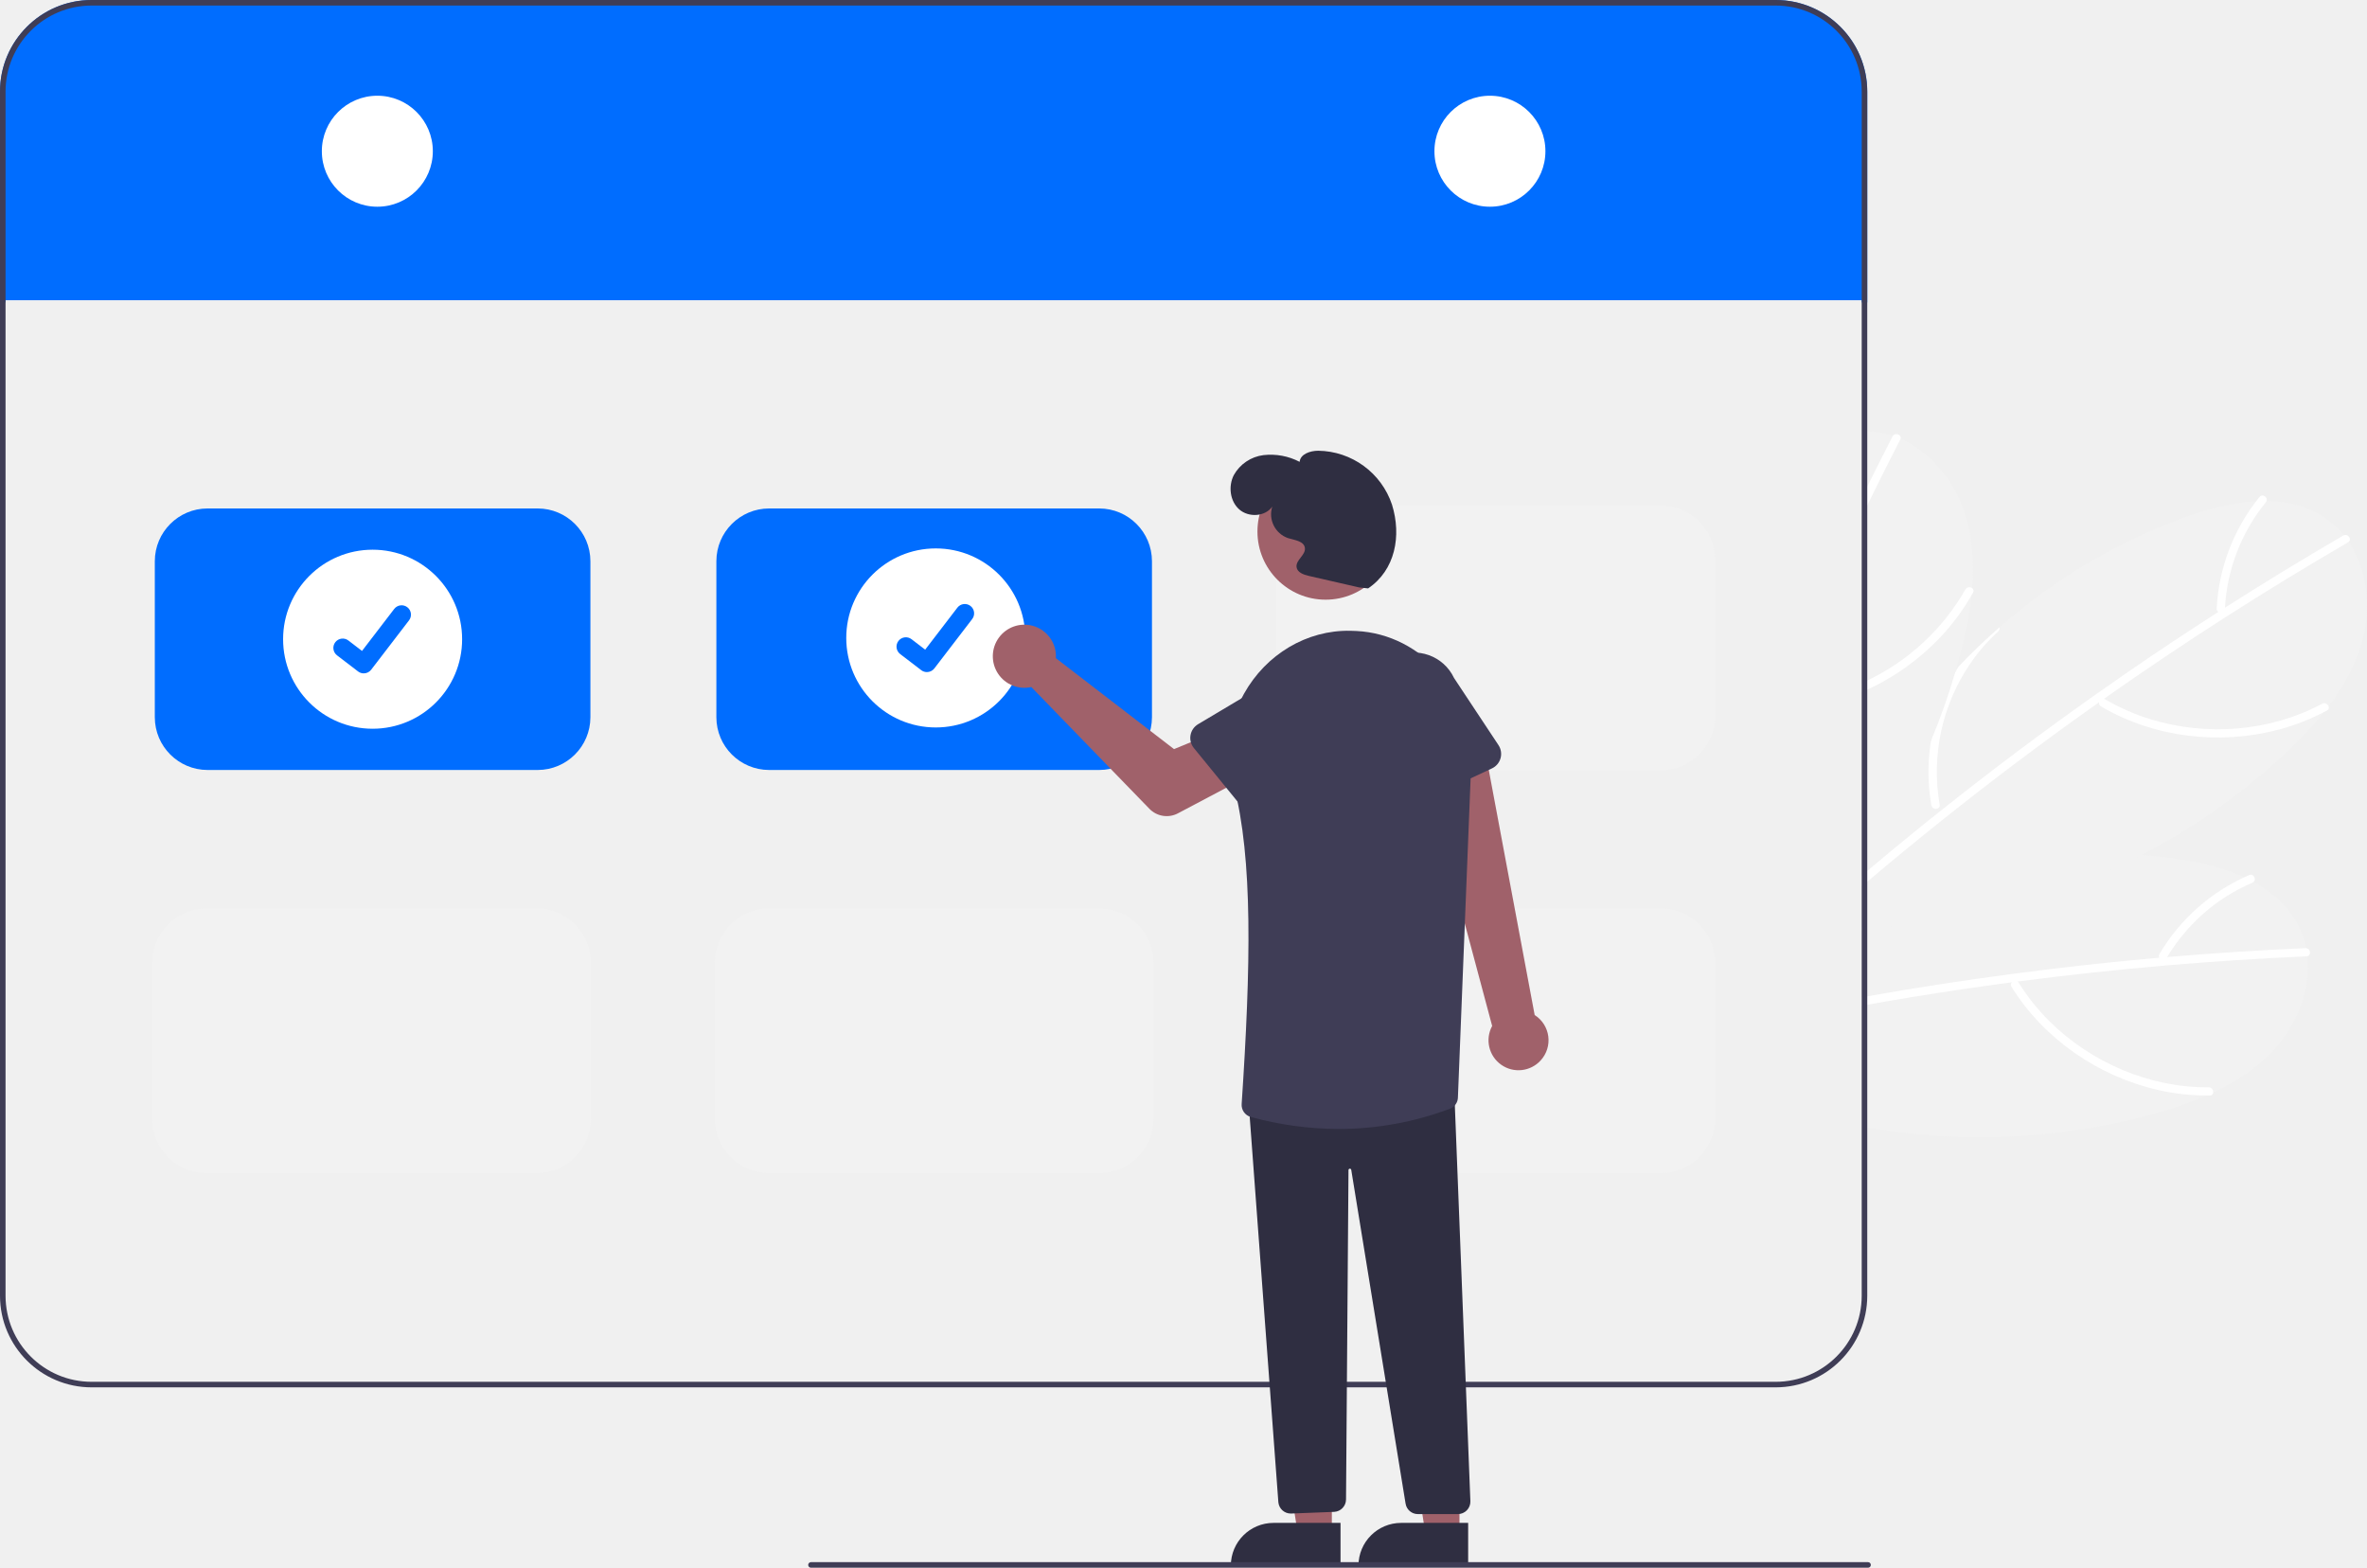
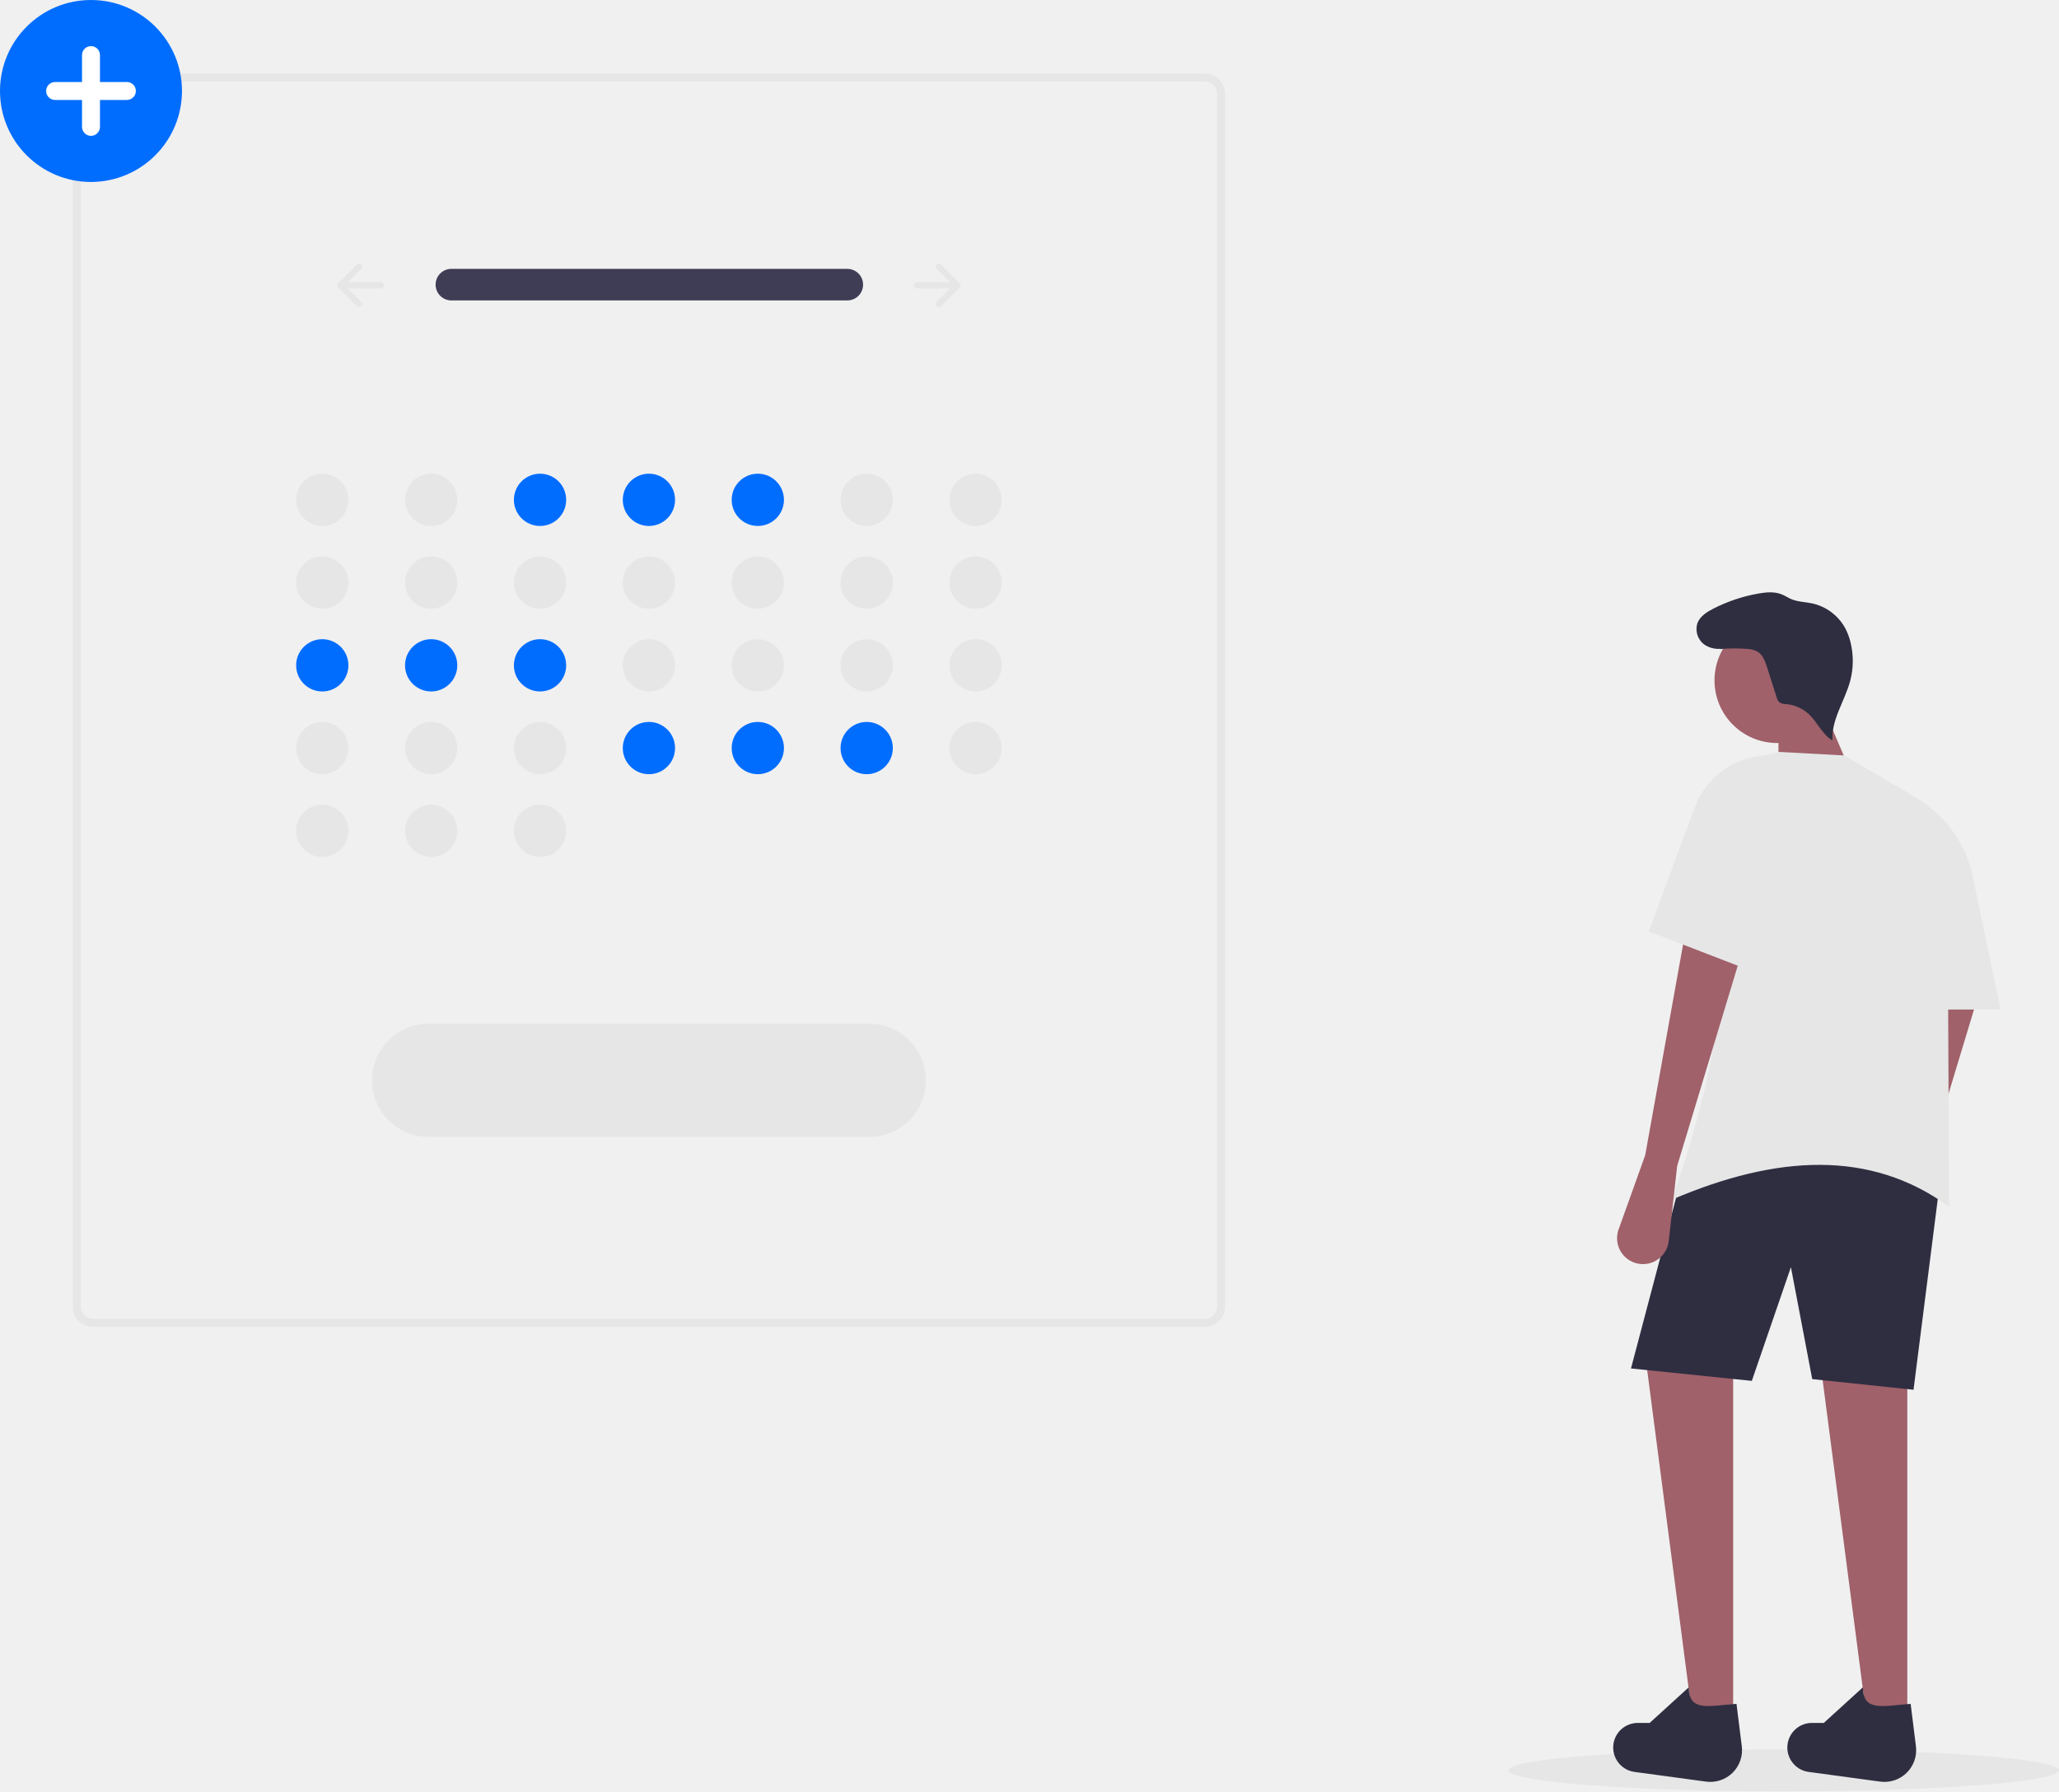
- <svg xmlns="http://www.w3.org/2000/svg" data-name="Layer 1" width="853.117" height="565" viewBox="0 0 853.117 565">
-   <path d="M993.211,545.61c-6.16,6.73-13.8,11.74-22.09,15.63h-.01c-.78.37-1.56.73-2.35,1.07h-.01l-.01.01-.01-.01h-.01a.01.01,0,0,1-.01.01H968.701l-.01-.01c-.01.01-.01.01-.02,0l-.01.01-.01-.01h-.01c-.01.01-.01.01-.02,0h-.01a139.774,139.774,0,0,1-17.06,6.1,236.651,236.651,0,0,1-105.11,5.49c-.67-.12-1.33-.24-2-.36V492.43c.66-.28,1.33-.56,2-.83q6.555-2.715,13.27-4.99,9.66-3.3,19.59-5.66a212.167,212.167,0,0,1,66.04-5.34q6.045.45,12.06,1.3c8.39,1.17,17.19,3.21,24.93,6.75h.01c1.13.53,2.24,1.08,3.34,1.67,6.88,3.73,12.68,8.86,16.22,15.89a30.573,30.573,0,0,1,2.72,7.99v.02c.2.96.34,1.93.45,2.89C1006.331,523.96,1001.421,536.63,993.211,545.61Z" transform="translate(-173.4413 -167.5)" fill="#f2f2f2" />
-   <path d="M1005.071,512.12a1.358,1.358,0,0,1-.3.04q-25.695,1.125-51.32,3.34h-.03c-.07.01-.13.01-.2.02Q926.911,517.8,900.711,521.23c-.74.1-1.47.2-2.2.29q-18.119,2.415-36.17,5.36-7.965,1.305-15.9,2.72c-.67.12-1.33.23-2,.36v-3.03c.67-.13,1.34-.24,2-.36q26.43-4.68,53.04-8.17,6.69-.9,13.4-1.7,19.38-2.34,38.82-4.04c.95-.08,1.89-.16,2.84-.24q24.885-2.115,49.84-3.21a.939.939,0,0,1,.24.02C1006.222,509.37,1006.561,511.77,1005.071,512.12Z" transform="translate(-173.4413 -167.5)" fill="#fff" />
-   <path d="M969.497,559.363c-21.34.157-42.364-8.892-57.458-23.869a77.826,77.826,0,0,1-11.184-14.07c-1.017-1.632-3.398.168-2.389,1.785,11.723,18.8,31.25,32.193,52.778,37.117a80.811,80.811,0,0,0,18.636,1.994c1.914-.014,1.517-2.972-.384-2.958Z" transform="translate(-173.4413 -167.5)" fill="#fff" />
-   <path d="M879.301,480.95a1.692,1.692,0,0,1-1.25,1.13,65.22,65.22,0,0,0-14.08,5.5,68.406,68.406,0,0,0-17.53,13.25c-.27.27-.53.54-.78.82-.42.44-.82.89-1.22,1.35v-4.36c.64-.68,1.31-1.35,2-1.99a71.912,71.912,0,0,1,13.27-10.04Q869.371,483.31,879.301,480.95Z" transform="translate(-173.4413 -167.5)" fill="#fff" />
-   <path d="M984.1,482.872a69.402,69.402,0,0,0-32.422,28.586,1.5,1.5,0,0,0,.793,1.954,1.528,1.528,0,0,0,1.954-.793A66.049,66.049,0,0,1,985.221,485.635c1.765-.754.648-3.519-1.121-2.763Z" transform="translate(-173.4413 -167.5)" fill="#fff" />
-   <path d="M1025.021,397.94c-2.32,8.82-6.77,16.81-12.3,24.1l-.01.01c-.51.68-1.04,1.37-1.59,2.03v.01a139.271,139.271,0,0,1-12.41,13.39,233.429,233.429,0,0,1-53.37,38.13c-30.67,16.02-64.95,25.49-98.9,26.03-.26.01-.52.01-.78.01-.41.01-.82.01-1.22.01V456.21c.65-1.24,1.32-2.48,2-3.71a219.524,219.524,0,0,1,32.03-43.82c.3-.33.61-.66.92-.98q7.02-7.41,14.72-14.11a210.819,210.819,0,0,1,67.29-39.85c7.97-2.86,16.71-5.15,25.21-5.6,1.25-.07,2.49-.1,3.74-.09,7.83.11,15.34,1.96,21.75,6.54a30.999,30.999,0,0,1,6.12,5.81c.62.77,1.19,1.56,1.74,2.37v.01C1026.581,372.68,1028.121,386.17,1025.021,397.94Z" transform="translate(-173.4413 -167.5)" fill="#f2f2f2" />
-   <path d="M1019.961,362.77v.01a1.461,1.461,0,0,1-.24.17q-22.2,12.915-43.84,26.77c-.02.01-.03.02-.05.03a1.739,1.739,0,0,1-.18.11q-22.245,14.25-43.86,29.46c-.6.42-1.21.85-1.82,1.28q-14.925,10.545-29.54,21.54-27.601,20.79-53.99,43.12c-.67.56-1.33,1.13-2,1.7v-3.89c.66-.57,1.33-1.14,2-1.7q10.11-8.535,20.4-16.83c2.05-1.65,4.11-3.3,6.17-4.93q27.45-21.855,56.13-42.08h.01q5.64-3.975,11.3-7.88,16.08-11.07,32.521-21.61c.79-.51,1.59-1.02,2.39-1.53q21.045-13.44,42.64-26a1.489,1.489,0,0,1,.22-.11C1019.722,359.8,1021.131,361.78,1019.961,362.77Z" transform="translate(-173.4413 -167.5)" fill="#fff" />
-   <path d="M1010.409,421.133c-18.825,10.052-41.646,11.805-61.97,5.553a77.827,77.827,0,0,1-16.44-7.265c-1.659-.972-2.931,1.727-1.286,2.691,19.114,11.203,42.628,13.993,63.98,8.353a80.812,80.812,0,0,0,17.43-6.891c1.688-.901-.037-3.336-1.713-2.441Z" transform="translate(-173.4413 -167.5)" fill="#fff" />
-   <path d="M869.562,457.722a68.553,68.553,0,0,1-.952-15.869,72.319,72.319,0,0,1,10.781-34.151q7.028-7.407,14.723-14.112a1.705,1.705,0,0,1-.586,1.585,65.451,65.451,0,0,0-9.912,11.408,69.122,69.122,0,0,0-11.082,50.892,1.212,1.212,0,0,1-.314,1.143A1.625,1.625,0,0,1,869.562,457.722Z" transform="translate(-173.4413 -167.5)" fill="#fff" />
-   <path d="M987.809,346.612a69.402,69.402,0,0,0-15.433,40.375,1.5,1.5,0,0,0,1.61,1.362,1.528,1.528,0,0,0,1.362-1.61,66.048,66.048,0,0,1,14.737-38.201c1.213-1.488-1.061-3.417-2.276-1.926Z" transform="translate(-173.4413 -167.5)" fill="#fff" />
-   <path d="M884.251,379.47v.01c-.07.86-.15,1.71-.24,2.56v.02a141.299,141.299,0,0,1-3.25,17.96c-.7,2.9-1.46,5.78-2.29,8.66-.1.37-.21.74-.32,1.1v.01a229.523,229.523,0,0,1-8.74,24.65,238.918,238.918,0,0,1-22.97,42.22c-.65.97-1.32,1.94-2,2.9V322.96c.67-.04,1.33-.04,2-.02q.48,0,.96.03a30.322,30.322,0,0,1,8.28,1.61c.94.31,1.85.66,2.75,1.05,10.91,4.78,19.48,15.32,23.2,26.91C884.421,361.22,884.981,370.35,884.251,379.47Z" transform="translate(-173.4413 -167.5)" fill="#f2f2f2" />
-   <path d="M858.432,325.63a1.076,1.076,0,0,1-.11.28q-6.075,11.805-11.88,23.73c-.67,1.37-1.34,2.75-2,4.12v-6.8q.99-2.04,2-4.08,4.485-9.09,9.12-18.1a1.304,1.304,0,0,1,.12-.2C856.601,323.26,858.881,324.16,858.432,325.63Z" transform="translate(-173.4413 -167.5)" fill="#fff" />
-   <path d="M884.571,381.08c-.18.32-.36.64-.56.96a79.816,79.816,0,0,1-10.42,14.24,85.916,85.916,0,0,1-27.15,19.77c-.66.32-1.33.62-2,.9V413.7c.67-.3,1.34-.61,2-.93a80.866,80.866,0,0,0,35.37-32.82,1.645,1.645,0,0,1,2.44-.47A1.153,1.153,0,0,1,884.571,381.08Z" transform="translate(-173.4413 -167.5)" fill="#fff" />
-   <path d="M846.441,200.5v76h-2v-.81h-669v.81h-2v-76a33.032,33.032,0,0,1,33-33h607A33.032,33.032,0,0,1,846.441,200.5Z" transform="translate(-173.4413 -167.5)" fill="#006dff" />
-   <path d="M813.441,167.5h-607a33.032,33.032,0,0,0-33,33v434a33.032,33.032,0,0,0,33,33h607a33.032,33.032,0,0,0,33-33v-434A33.032,33.032,0,0,0,813.441,167.5Zm31,467a31.04,31.04,0,0,1-31,31h-607a31.04,31.04,0,0,1-31-31v-434a31.04,31.04,0,0,1,31-31h607a31.04,31.04,0,0,1,31,31Z" transform="translate(-173.4413 -167.5)" fill="#3f3d56" />
-   <circle cx="136" cy="54.5" r="20" fill="#fff" />
-   <circle cx="537" cy="54.5" r="20" fill="#fff" />
-   <path d="M367.226,445.002H248.25a19.033,19.033,0,0,1-19.011-19.011V369.758a19.033,19.033,0,0,1,19.011-19.011H367.226a19.033,19.033,0,0,1,19.011,19.011v56.233A19.033,19.033,0,0,1,367.226,445.002Z" transform="translate(-173.4413 -167.5)" fill="#006dff" />
-   <path d="M569.624,445.002H450.648a19.033,19.033,0,0,1-19.011-19.011V369.758a19.033,19.033,0,0,1,19.011-19.011H569.624a19.033,19.033,0,0,1,19.011,19.011v56.233A19.033,19.033,0,0,1,569.624,445.002Z" transform="translate(-173.4413 -167.5)" fill="#006dff" />
-   <path d="M569.624,590.293H450.648a19.61,19.61,0,0,1-19.588-19.588V514.473A19.61,19.61,0,0,1,450.648,494.885H569.624A19.61,19.61,0,0,1,589.212,514.473v56.233A19.61,19.61,0,0,1,569.624,590.293Z" transform="translate(-173.4413 -167.5)" fill="#f2f2f2" />
-   <path d="M366.836,590.293H247.86A19.61,19.61,0,0,1,228.272,570.706V514.473A19.61,19.61,0,0,1,247.86,494.885H366.836a19.61,19.61,0,0,1,19.588,19.588v56.233A19.61,19.61,0,0,1,366.836,590.293Z" transform="translate(-173.4413 -167.5)" fill="#f2f2f2" />
-   <path d="M772.023,590.293H653.047a19.61,19.61,0,0,1-19.588-19.588V514.473A19.61,19.61,0,0,1,653.047,494.885H772.023a19.61,19.61,0,0,1,19.588,19.588v56.233A19.61,19.61,0,0,1,772.023,590.293Z" transform="translate(-173.4413 -167.5)" fill="#f2f2f2" />
-   <path d="M772.023,445.115H653.047a19.61,19.61,0,0,1-19.588-19.588V369.294a19.61,19.61,0,0,1,19.588-19.588H772.023a19.61,19.61,0,0,1,19.588,19.588v56.233A19.61,19.61,0,0,1,772.023,445.115Z" transform="translate(-173.4413 -167.5)" fill="#f2f2f2" />
-   <circle cx="134.297" cy="230.374" r="32.262" fill="#fff" />
-   <path d="M304.54,410.181a3.346,3.346,0,0,1-2.013-.669l-.036-.027-7.582-5.805a3.368,3.368,0,1,1,4.097-5.348l4.911,3.766,11.605-15.135a3.368,3.368,0,0,1,4.723-.623l-.072.098.074-.097a3.372,3.372,0,0,1,.623,4.723l-13.65,17.802A3.37,3.37,0,0,1,304.54,410.181Z" transform="translate(-173.4413 -167.5)" fill="#006dff" />
-   <circle cx="337.271" cy="229.911" r="32.262" fill="#fff" />
-   <path d="M507.515,409.718a3.346,3.346,0,0,1-2.013-.669l-.036-.027-7.582-5.805a3.368,3.368,0,1,1,4.097-5.348l4.911,3.766,11.605-15.135a3.368,3.368,0,0,1,4.723-.623l-.072.098.074-.097a3.372,3.372,0,0,1,.623,4.723l-13.65,17.802A3.37,3.37,0,0,1,507.515,409.718Z" transform="translate(-173.4413 -167.5)" fill="#006dff" />
-   <path d="M728.754,549.65a10.743,10.743,0,0,0-2.183-16.327l-18.011-96.173-21.905,8.123,24.592,91.981a10.801,10.801,0,0,0,17.506,12.397Z" transform="translate(-173.4413 -167.5)" fill="#a0616a" />
-   <path d="M553.969,402.9a11.406,11.406,0,0,1,.022,1.796l42.59,32.78,12.078-4.96,9.867,17.249-20.528,10.858a8.67,8.67,0,0,1-10.277-1.627l-42.571-43.889a11.376,11.376,0,1,1,8.819-12.206Z" transform="translate(-173.4413 -167.5)" fill="#a0616a" />
-   <polygon points="480.028 552.849 467.769 552.849 461.936 515.561 480.031 515.562 480.028 552.849" fill="#a0616a" />
-   <path d="M656.596,732.233l-39.531-.001v-.5a15.386,15.386,0,0,1,15.386-15.386h.001l24.144.001Z" transform="translate(-173.4413 -167.5)" fill="#2f2e41" />
-   <polygon points="526.028 552.849 513.769 552.849 507.936 515.561 526.031 515.562 526.028 552.849" fill="#a0616a" />
-   <path d="M702.596,732.233l-39.531-.001v-.5a15.386,15.386,0,0,1,15.386-15.386h.001l24.144.001Z" transform="translate(-173.4413 -167.5)" fill="#2f2e41" />
-   <path d="M638.664,712.979a4.49,4.49,0,0,1-4.475-4.072L623.506,565.218l.505-.041,73.521-6.043.02.522L703.396,708.507a4.5,4.5,0,0,1-4.497,4.668H684.483a4.475,4.475,0,0,1-4.448-3.815L660.46,589.114a.5.5,0,0,0-.994.072L658.578,707.91a4.505,4.505,0,0,1-4.263,4.462l-15.409.601C638.825,712.977,638.744,712.979,638.664,712.979Z" transform="translate(-173.4413 -167.5)" fill="#2f2e41" />
-   <circle cx="477.772" cy="191.564" r="24.561" fill="#a0616a" />
-   <path d="M655.968,574.382a121.037,121.037,0,0,1-31.768-4.342,4.51,4.51,0,0,1-3.236-4.687c3.306-49.693,4.084-88.257-2.869-114.939-2.963-11.372-1.618-23.349,3.691-32.86,7.99-14.313,22.675-23.024,38.34-22.724h0q1.123.021,2.268.08c23.773,1.224,42.297,22.73,41.294,47.942l-4.782,120.168a4.44,4.44,0,0,1-2.815,4.044A114.245,114.245,0,0,1,655.968,574.382Z" transform="translate(-173.4413 -167.5)" fill="#3f3d56" />
-   <path d="M622.136,459.641l-18.398-22.544a5.761,5.761,0,0,1,1.514-8.592l24.921-14.85a16.001,16.001,0,0,1,20.16,24.853l-19.477,21.373a5.761,5.761,0,0,1-8.721-.239Z" transform="translate(-173.4413 -167.5)" fill="#3f3d56" />
-   <path d="M680.011,456.812a5.755,5.755,0,0,1-3.164-3.606l-8.282-27.705A16.001,16.001,0,0,1,697.509,411.849L713.525,436.037a5.761,5.761,0,0,1-2.361,8.399l-26.354,12.336A5.755,5.755,0,0,1,680.011,456.812Z" transform="translate(-173.4413 -167.5)" fill="#3f3d56" />
-   <path d="M663.35,379.217l-18.206-4.167c-1.878-.43-4.134-1.25-4.395-3.159-.35-2.565,3.341-4.352,3.001-6.919-.33-2.486-3.693-2.806-6.09-3.54a9.111,9.111,0,0,1-5.672-11.34c-2.594,3.656-8.522,3.969-11.887,1.007s-4.01-8.336-1.99-12.338a14.287,14.287,0,0,1,10.724-7.24,22.617,22.617,0,0,1,13.023,2.428c.267-2.833,3.804-3.982,6.65-4.007a28.431,28.431,0,0,1,26.643,19.446c3.492,11.252,1.156,23.586-8.614,30.17Z" transform="translate(-173.4413 -167.5)" fill="#2f2e41" />
-   <path d="M846.729,732.5h-381a1,1,0,1,1,0-2h381a1,1,0,1,1,0,2Z" transform="translate(-173.4413 -167.5)" fill="#3f3d56" />
+ <svg xmlns="http://www.w3.org/2000/svg" data-name="Layer 1" width="775.545" height="674.792" viewBox="0 0 775.545 674.792">
+   <ellipse cx="671.879" cy="666.886" rx="103.666" ry="7.907" fill="#e6e6e6" />
+   <path d="M924.275,553.125,914.25,581.09a9.762,9.762,0,0,0,4.13,11.643h0a9.762,9.762,0,0,0,14.761-7.259l3.182-28.333L960.418,477.492l-20.749-10.04Z" transform="translate(-212.2275 -112.6038)" fill="#a0616a" />
+   <polygon points="703.681 651.689 718.406 651.689 718.406 508.456 684.94 507.787 703.681 651.689" fill="#a0616a" />
+   <polygon points="638.088 651.689 652.813 651.689 652.813 508.456 619.348 507.787 638.088 651.689" fill="#a0616a" />
+   <path d="M932.976,636.12l-38.151-4.016-8.032-42.167-14.725,42.836-45.513-4.685,18.741-70.947c34.257-23.278,66.793-22.769,97.72,0Z" transform="translate(-212.2275 -112.6038)" fill="#2f2e41" />
+   <path d="M868.293,770.393a11.958,11.958,0,0,1-13.472,13.332l-27.126-3.679a9.271,9.271,0,0,1-7.733-10.569v0a9.271,9.271,0,0,1,9.163-7.861H833.596l14.715-13.407c.145,9.132,6.87,7.104,17.985,6.213Z" transform="translate(-212.2275 -112.6038)" fill="#2f2e41" />
+   <path d="M933.885,770.393a11.958,11.958,0,0,1-13.472,13.332l-27.127-3.679a9.271,9.271,0,0,1-7.733-10.569v0a9.271,9.271,0,0,1,9.163-7.861h4.473l14.715-13.407c.145,9.132,6.87,7.104,17.985,6.213Z" transform="translate(-212.2275 -112.6038)" fill="#2f2e41" />
+   <circle cx="669.379" cy="256.293" r="23.593" fill="#a0616a" />
+   <polygon points="699.331 295.949 669.881 298.627 669.881 272.523 685.275 263.153 699.331 295.949" fill="#a0616a" />
+   <path d="M946.362,567.18c-29.627-21.695-65.202-19.49-104.413-2.677,17.765-50.292,25.333-97.162,11.378-136.813a31.546,31.546,0,0,1,23.728-30.561l5.053-1.293,24.765,1.339,23.255,13.632a31.658,31.658,0,0,1,15.648,27.167Z" transform="translate(-212.2275 -112.6038)" fill="#e6e6e6" />
+   <path d="M831.91,547.77,821.885,575.735a9.762,9.762,0,0,0,4.13,11.643h0a9.762,9.762,0,0,0,14.761-7.259l3.182-28.333,24.095-79.648L847.304,462.098Z" transform="translate(-212.2275 -112.6038)" fill="#a0616a" />
+   <path d="M965.772,492.887H932.976v-80.318h0A45.246,45.246,0,0,1,955.287,442.842Z" transform="translate(-212.2275 -112.6038)" fill="#e6e6e6" />
+   <path d="M863.618,356.122a9.606,9.606,0,0,1-9.119-.493,7.269,7.269,0,0,1-2.9-8.333c.995-2.558,3.512-4.159,5.955-5.411a60.103,60.103,0,0,1,17.126-5.721c2.844-.492,5.855-.763,8.543.289,1.33.52,2.522,1.344,3.842,1.888,2.427,1.001,5.135,1.006,7.704,1.549a18.797,18.797,0,0,1,12.487,9.356,22.649,22.649,0,0,1,1.933,5.074,29.196,29.196,0,0,1-.047,14.694c-2.02,7.626-7.162,14.633-6.699,22.509-3.802-2.214-5.582-6.721-8.757-9.767a14.411,14.411,0,0,0-8.661-3.923,4.581,4.581,0,0,1-2.529-.644,3.947,3.947,0,0,1-1.1-1.989L877.819,363.997c-.728-2.28-1.607-4.757-3.664-5.979a9.219,9.219,0,0,0-4.091-.994,62.293,62.293,0,0,0-10.215.096" transform="translate(-212.2275 -112.6038)" fill="#2f2e41" />
+   <path d="M871.399,478.162l-38.151-14.725,17.326-46.683a30.136,30.136,0,0,1,26.18-19.579h0Z" transform="translate(-212.2275 -112.6038)" fill="#e6e6e6" />
+   <path d="M666.153,612.384h-419a7.508,7.508,0,0,1-7.5-7.5v-457a7.508,7.508,0,0,1,7.5-7.5h419a7.508,7.508,0,0,1,7.5,7.5v457A7.508,7.508,0,0,1,666.153,612.384Zm-419-469a4.505,4.505,0,0,0-4.5,4.5v457a4.505,4.505,0,0,0,4.5,4.5h419a4.505,4.505,0,0,0,4.5-4.5v-457a4.505,4.505,0,0,0-4.5-4.5Z" transform="translate(-212.2275 -112.6038)" fill="#e6e6e6" />
+   <circle cx="121.388" cy="188.283" r="9.843" fill="#e6e6e6" />
+   <circle cx="162.401" cy="188.283" r="9.843" fill="#e6e6e6" />
+   <circle cx="203.413" cy="188.283" r="9.843" fill="#006dff" />
+   <circle cx="244.426" cy="188.283" r="9.843" fill="#006dff" />
+   <circle cx="285.438" cy="188.283" r="9.843" fill="#006dff" />
+   <circle cx="326.451" cy="188.283" r="9.843" fill="#e6e6e6" />
+   <circle cx="367.464" cy="188.283" r="9.843" fill="#e6e6e6" />
+   <circle cx="121.388" cy="219.453" r="9.843" fill="#e6e6e6" />
+   <circle cx="162.401" cy="219.453" r="9.843" fill="#e6e6e6" />
+   <circle cx="203.413" cy="219.453" r="9.843" fill="#e6e6e6" />
+   <circle cx="244.426" cy="219.453" r="9.843" fill="#e6e6e6" />
+   <circle cx="285.438" cy="219.453" r="9.843" fill="#e6e6e6" />
+   <circle cx="326.451" cy="219.453" r="9.843" fill="#e6e6e6" />
+   <circle cx="367.464" cy="219.453" r="9.843" fill="#e6e6e6" />
+   <circle cx="121.388" cy="250.622" r="9.843" fill="#006dff" />
+   <circle cx="162.401" cy="250.622" r="9.843" fill="#006dff" />
+   <circle cx="203.413" cy="250.622" r="9.843" fill="#006dff" />
+   <circle cx="244.426" cy="250.622" r="9.843" fill="#e6e6e6" />
+   <circle cx="285.438" cy="250.622" r="9.843" fill="#e6e6e6" />
+   <circle cx="326.451" cy="250.622" r="9.843" fill="#e6e6e6" />
+   <circle cx="367.464" cy="250.622" r="9.843" fill="#e6e6e6" />
+   <circle cx="121.388" cy="281.792" r="9.843" fill="#e6e6e6" />
+   <circle cx="162.401" cy="281.792" r="9.843" fill="#e6e6e6" />
+   <circle cx="121.388" cy="312.962" r="9.843" fill="#e6e6e6" />
+   <circle cx="162.401" cy="312.962" r="9.843" fill="#e6e6e6" />
+   <circle cx="203.413" cy="312.962" r="9.843" fill="#e6e6e6" />
+   <circle cx="203.413" cy="281.792" r="9.843" fill="#e6e6e6" />
+   <circle cx="244.426" cy="281.792" r="9.843" fill="#006dff" />
+   <circle cx="285.438" cy="281.792" r="9.843" fill="#006dff" />
+   <circle cx="326.451" cy="281.792" r="9.843" fill="#006dff" />
+   <circle cx="367.464" cy="281.792" r="9.843" fill="#e6e6e6" />
+   <path id="a332a05d-d774-4fd2-8531-ab97682a63e9-189" data-name="Path 40" d="M382.142,213.883a5.947,5.947,0,0,0,0,11.892H531.228a5.947,5.947,0,1,0,.195-11.892q-.098-.002-.195,0Z" transform="translate(-212.2275 -112.6038)" fill="#3f3d56" />
+   <path d="M565.037,212.227a1.17,1.17,0,0,0,0,1.655l5.023,5.023H557.674a1.17,1.17,0,0,0,0,2.34h12.386l-5.023,5.023a1.17,1.17,0,1,0,1.655,1.655l7.02-7.02a1.17,1.17,0,0,0,0-1.655l-7.02-7.02A1.17,1.17,0,0,0,565.037,212.227Z" transform="translate(-212.2275 -112.6038)" fill="#e6e6e6" />
+   <path d="M348.27,212.227a1.17,1.17,0,0,1,0,1.655l-5.023,5.023h12.386a1.17,1.17,0,1,1,0,2.34H343.247l5.023,5.023a1.17,1.17,0,0,1-1.655,1.655l-7.02-7.02a1.17,1.17,0,0,1,0-1.655l7.02-7.02A1.17,1.17,0,0,1,348.27,212.227Z" transform="translate(-212.2275 -112.6038)" fill="#e6e6e6" />
+   <path d="M373.808,498.231a21.327,21.327,0,1,0,0,42.653H539.499a21.327,21.327,0,1,0,0-42.653Z" transform="translate(-212.2275 -112.6038)" fill="#e6e6e6" />
+   <path d="M246.5,181.149a34.272,34.272,0,1,1,34.272-34.272A34.311,34.311,0,0,1,246.5,181.149Z" transform="translate(-212.2275 -112.6038)" fill="#006dff" />
+   <path d="M260.023,143.496H249.881V133.353a3.381,3.381,0,1,0-6.762,0v10.142H232.977a3.381,3.381,0,0,0,0,6.762h10.142v10.142a3.381,3.381,0,0,0,6.762,0V150.257H260.023a3.381,3.381,0,1,0,0-6.762Z" transform="translate(-212.2275 -112.6038)" fill="#fff" />
</svg>
